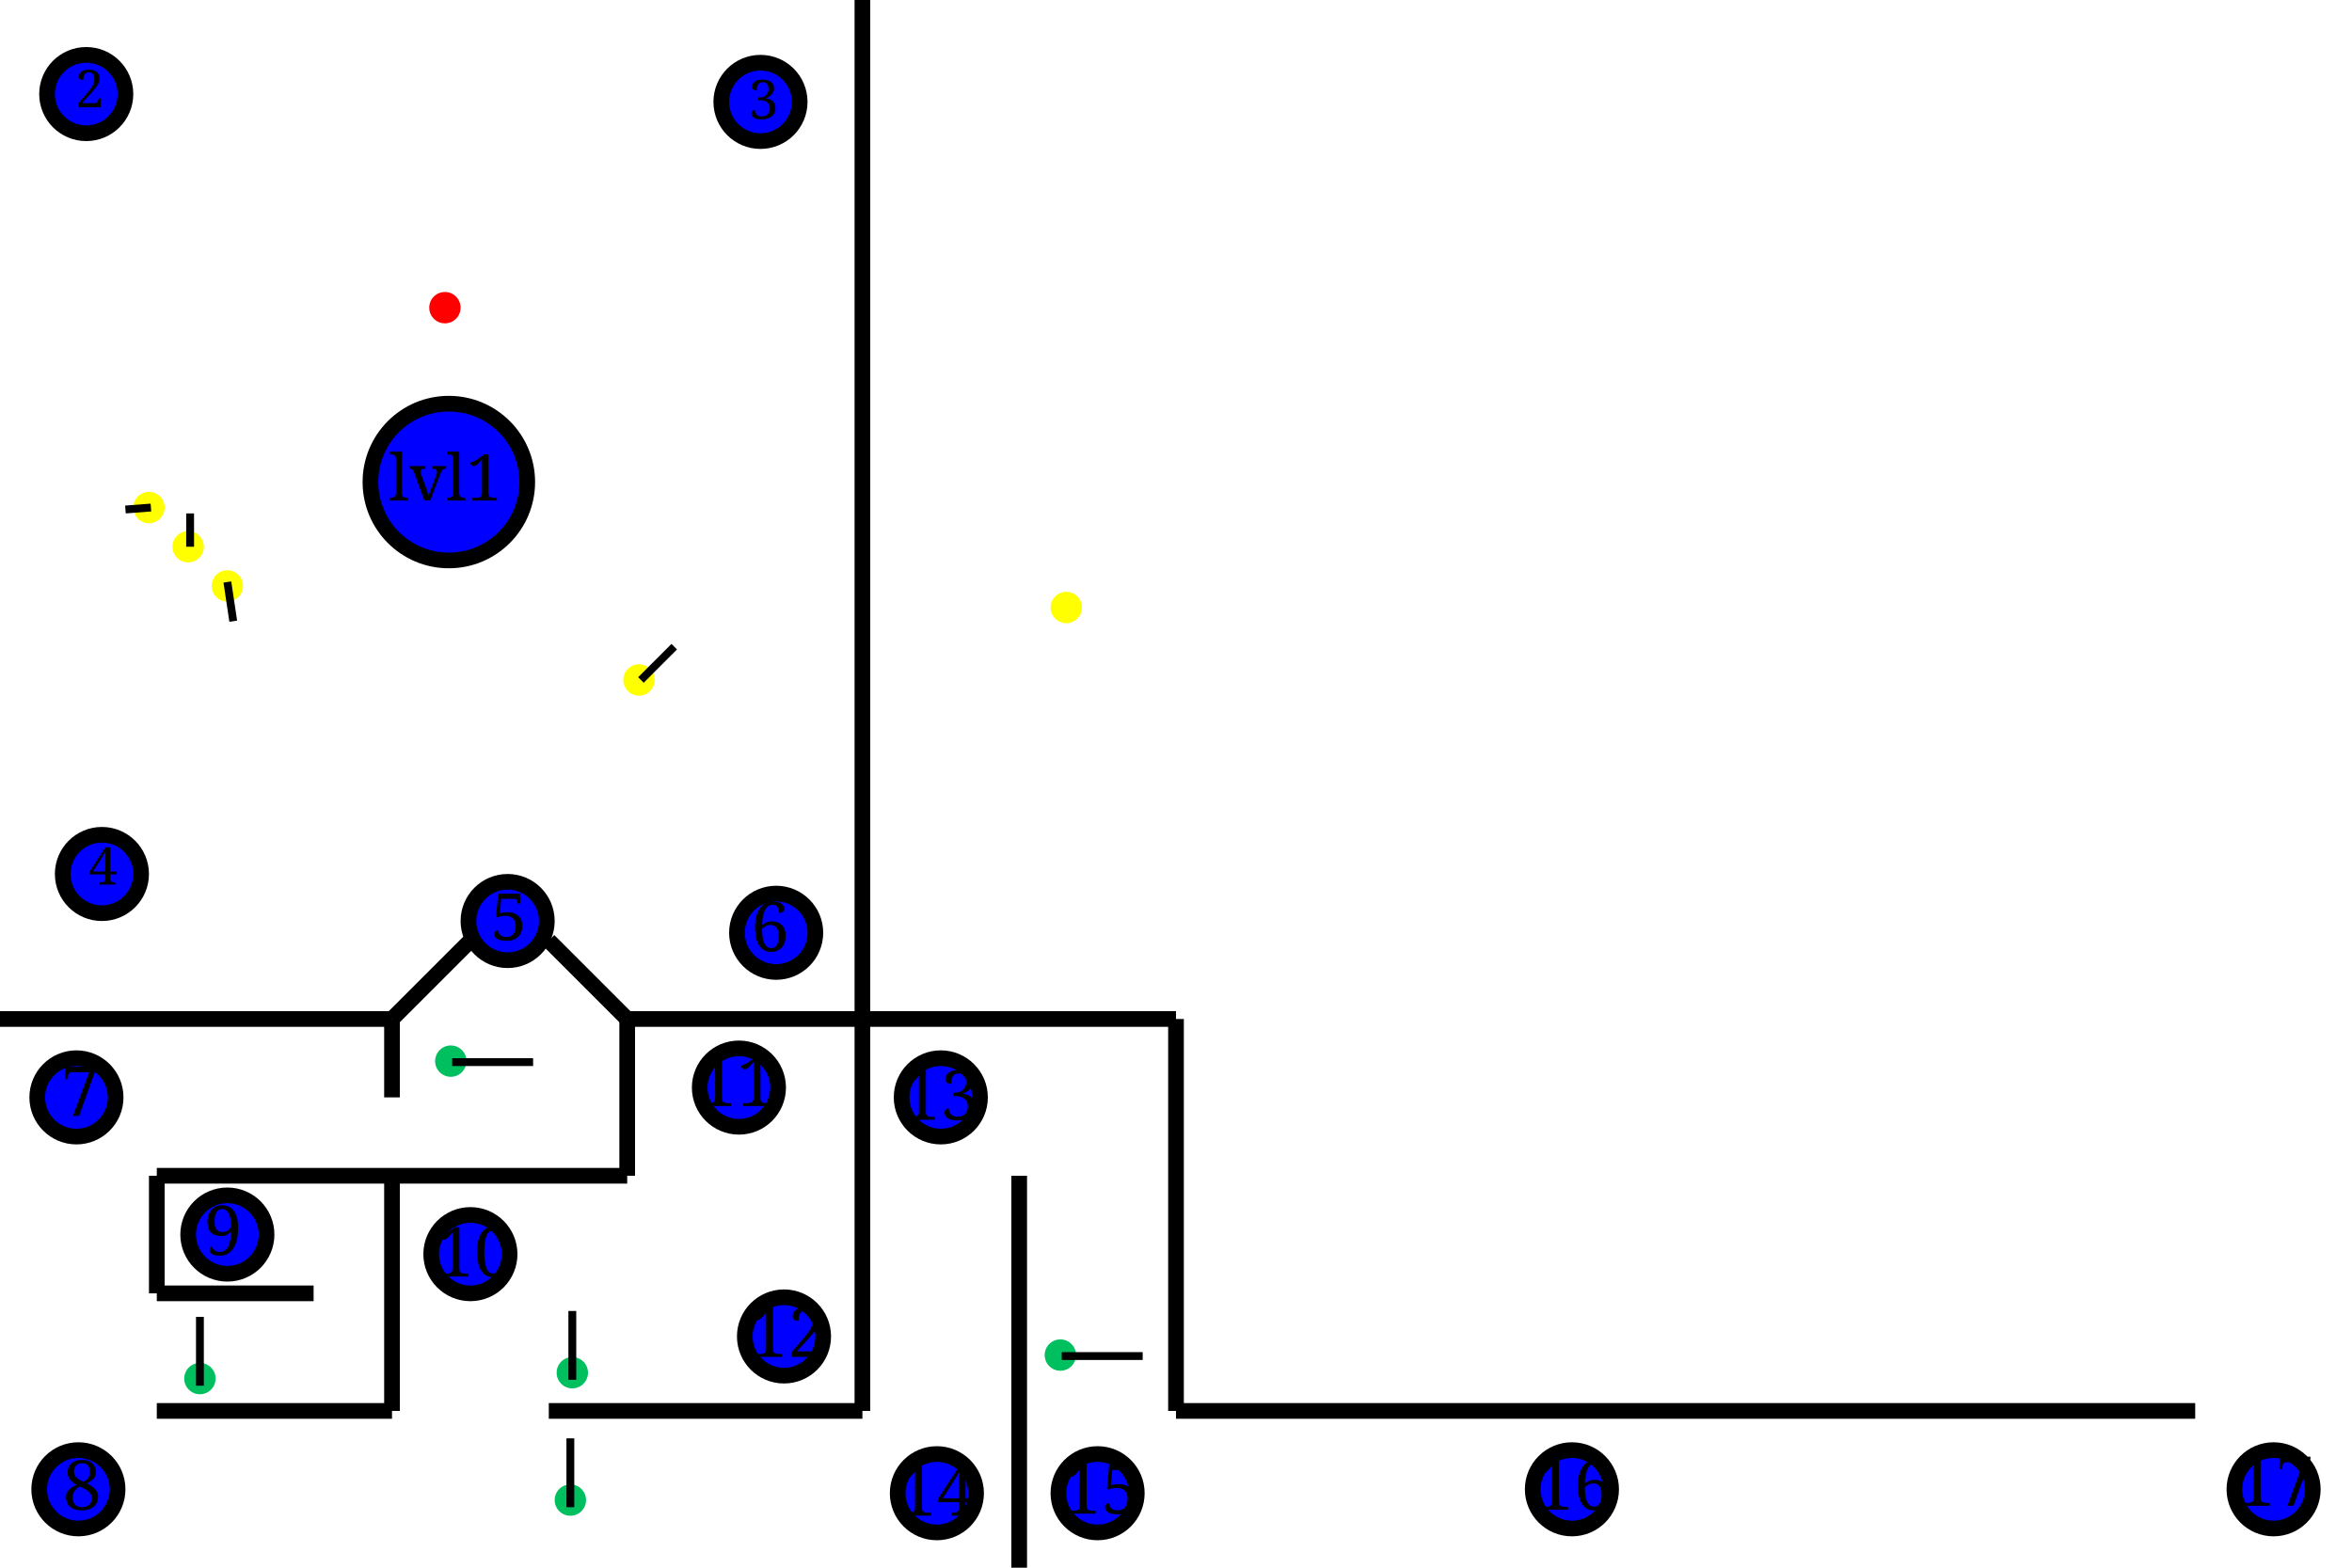
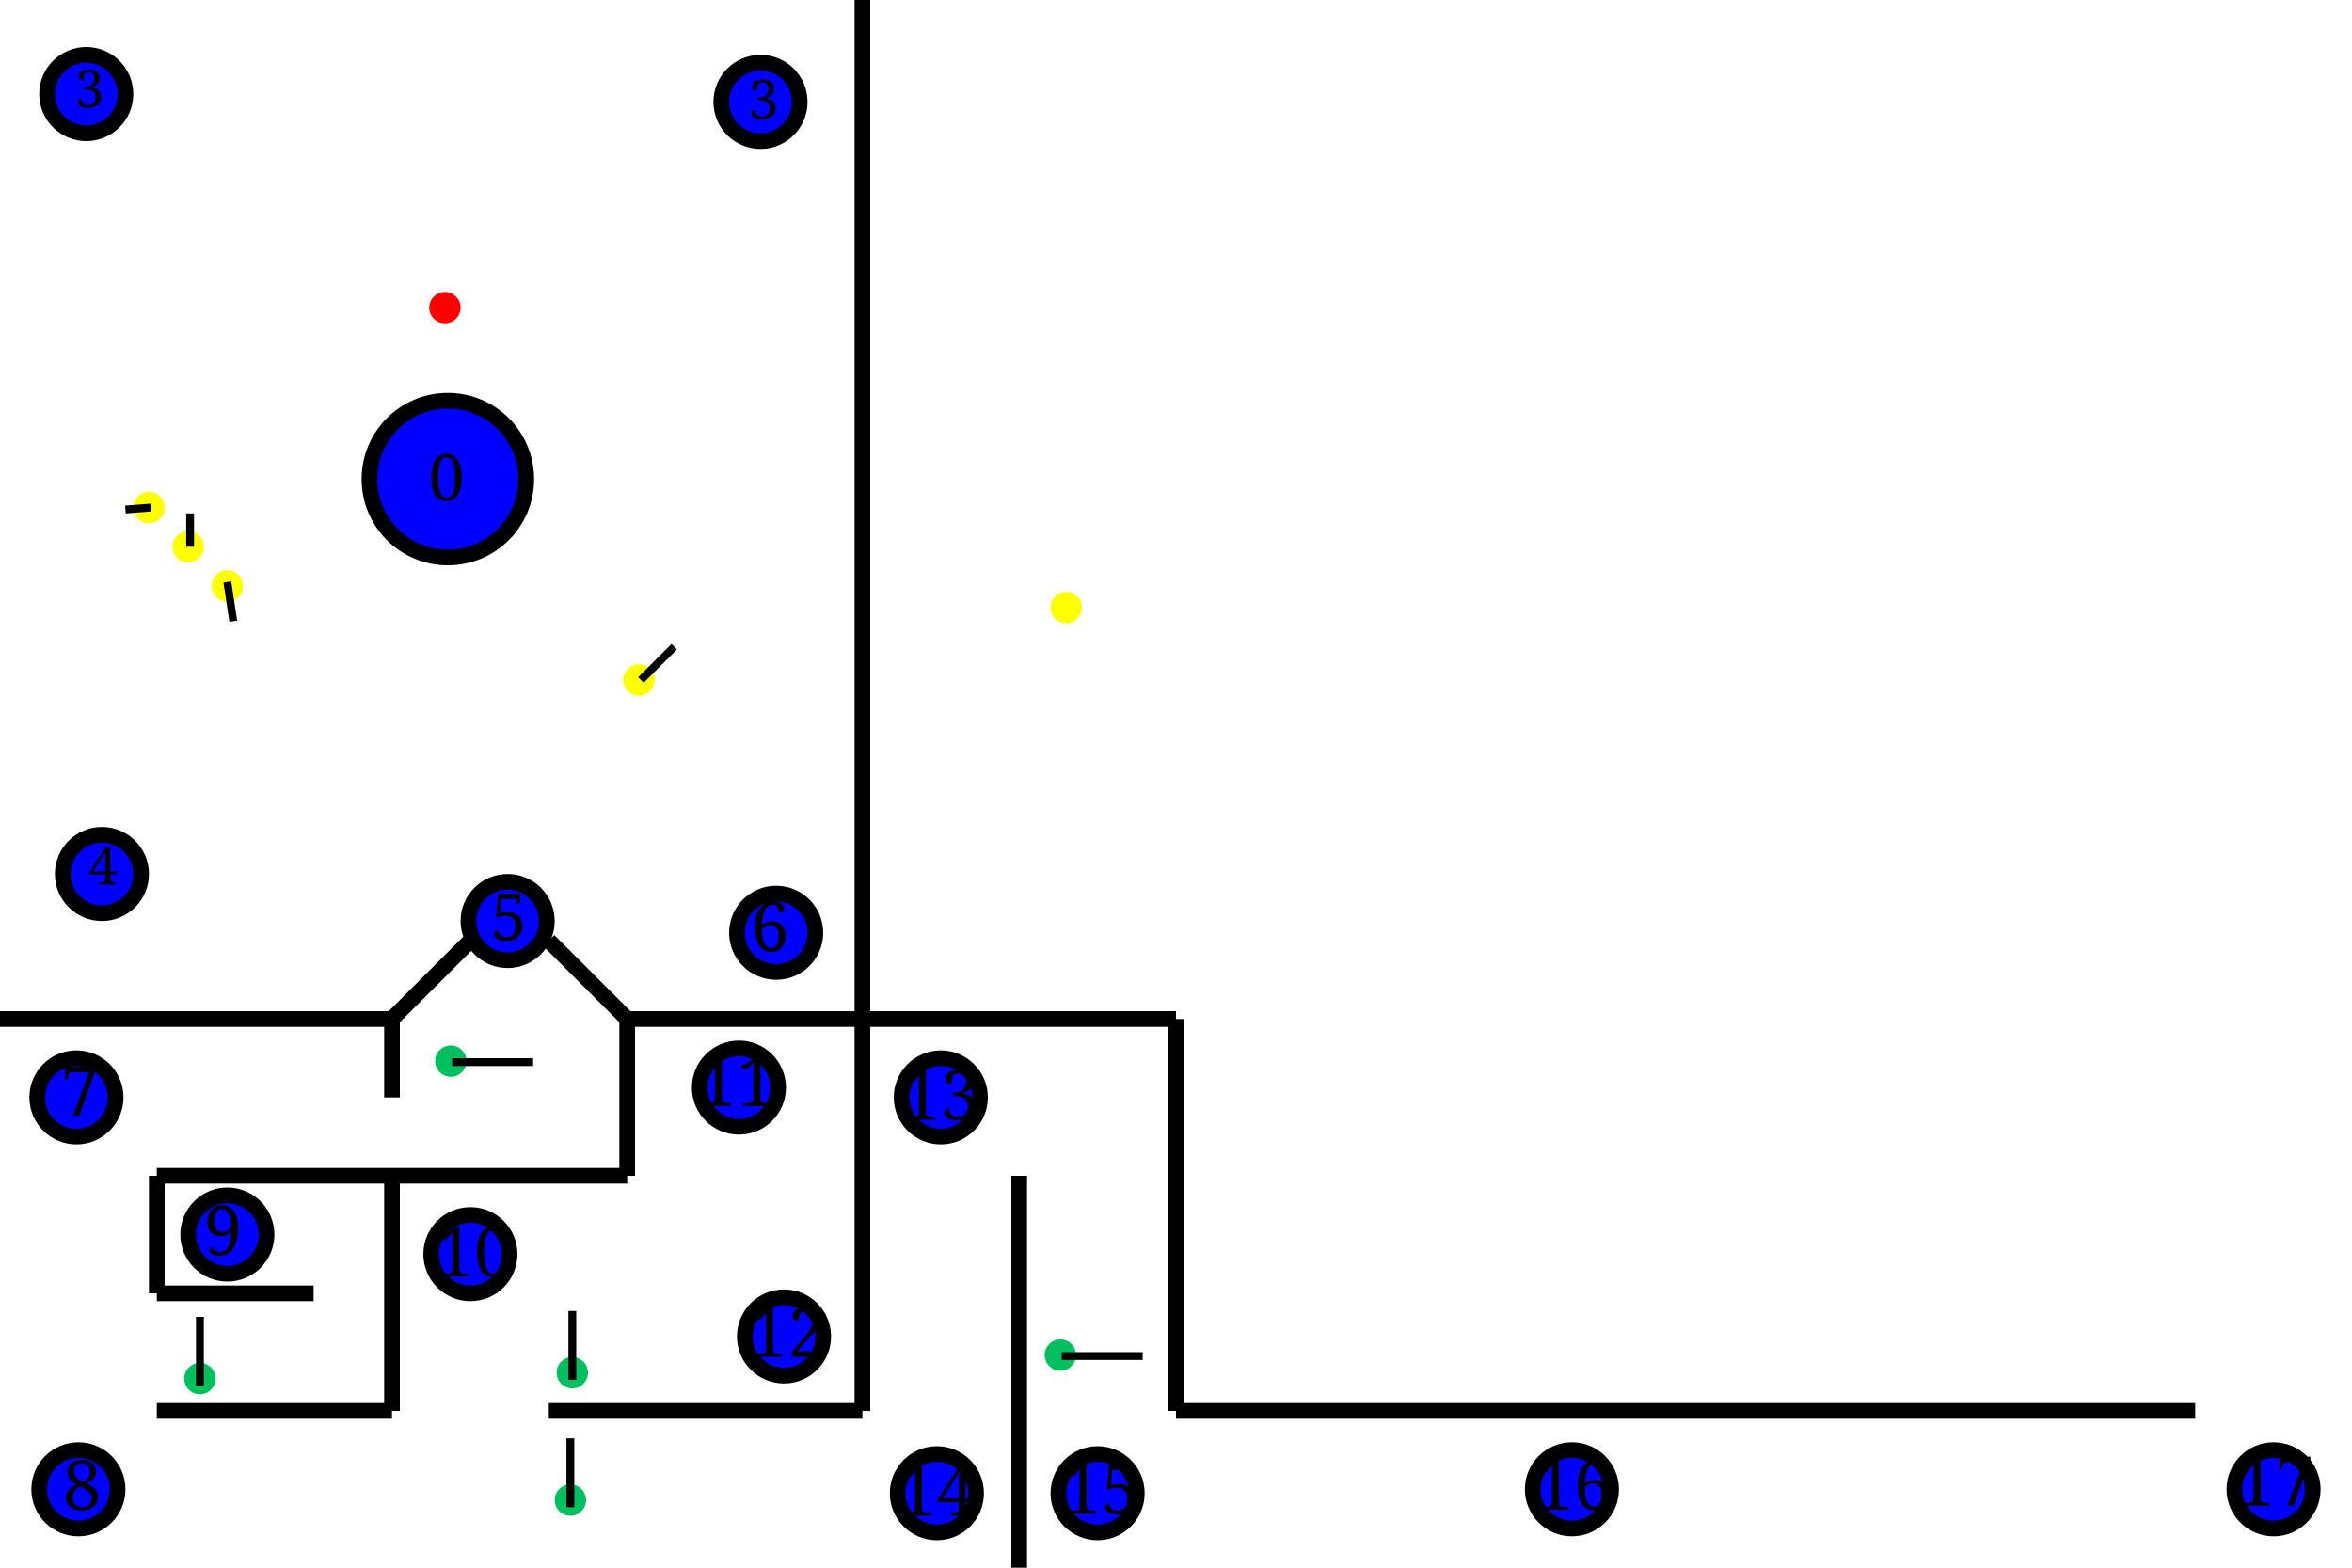
<svg xmlns="http://www.w3.org/2000/svg" xmlns:xlink="http://www.w3.org/1999/xlink" width="300" height="200">
  <g>
    <line id="svg_1" y2="130" x2="110" y1="0" x1="110" stroke-width="2" stroke="#000000" fill="none" />
    <line id="svg_2" y2="130" x2="50" y1="130" x1="0" stroke-width="2" stroke="#000000" fill="none" />
    <line id="svg_3" y2="130" x2="110" y1="130" x1="80" stroke-width="2" stroke="#000000" fill="none" />
    <line id="svg_4" y2="120" x2="60" y1="130" x1="50" stroke-width="2" stroke="#000000" fill="none" />
    <line id="svg_5" y2="130" x2="80" y1="120" x1="70" stroke-width="2" stroke="#000000" fill="none" />
    <line id="svg_6" y2="140" x2="50" y1="130" x1="50" stroke-width="2" stroke="#000000" fill="none" />
    <line id="svg_7" y2="150" x2="80" y1="130" x1="80" stroke-width="2" stroke="#000000" fill="none" />
    <line id="svg_8" y2="150" x2="80" y1="150" x1="20" stroke-width="2" stroke="#000000" fill="none" />
    <line id="svg_9" y2="150" x2="50" y1="180" x1="50" stroke-width="2" stroke="#000000" fill="none" />
    <line id="svg_10" y2="180" x2="50" y1="180" x1="20" stroke-width="2" stroke="#000000" fill="none" />
    <line id="svg_12" y2="165" x2="20" y1="150" x1="20" stroke-width="2" stroke="#000000" fill="none" />
    <line id="svg_14" y2="165" x2="20" y1="165" x1="40" stroke-width="2" stroke="#000000" fill="none" />
    <line id="svg_15" y2="180" x2="110" y1="180" x1="70" stroke-width="2" stroke="#000000" fill="none" />
    <line id="svg_16" y2="180" x2="110" y1="130" x1="110" stroke-width="2" stroke="#000000" fill="none" />
    <line id="svg_17" y2="150" x2="130" y1="200" x1="130" stroke-width="2" stroke="#000000" fill="none" />
    <line id="svg_18" y2="130" x2="150" y1="130" x1="110" stroke-width="2" stroke="#000000" fill="none" />
    <line id="svg_19" y2="130" x2="150" y1="180" x1="150" stroke-width="2" stroke="#000000" fill="none" />
    <line id="svg_20" y2="180" x2="150" y1="180" x1="280" stroke-width="2" stroke="#000000" fill="none" />
    <circle id="svg_41" r="2" cy="39.25" cx="56.75" stroke-linecap="null" stroke-linejoin="null" stroke-dasharray="null" stroke-width="0" stroke="#000000" fill="#ff0000" />
    <a stroke="#000000" xlink:href="lvl1.svg" id="svg_43">
-       <circle id="svg_24" r="10" cy="61.5" cx="57.25" stroke-width="2" stroke="#000000" fill="#0000ff" />
-       <text transform="matrix(0.342105 0 0 0.342105 24.3421 33.5526)" xml:space="preserve" text-anchor="middle" font-family="serif" font-size="24" id="svg_42" y="88.577" x="94.981" stroke-linecap="null" stroke-linejoin="null" stroke-dasharray="null" stroke-width="0" stroke="#000000" fill="#000000">lvl1</text>
+       <circle id="svg_24" r="10" cy="61.125" cx="57.125" stroke-width="2" stroke="#000000" fill="#0000ff" />
+       <text transform="matrix(0.342105 0 0 0.342105 24.3421 33.5526)" xml:space="preserve" text-anchor="middle" font-family="serif" font-size="24" id="svg_42" y="88.577" x="95.346" stroke-linecap="null" stroke-linejoin="null" stroke-dasharray="null" stroke-width="0" stroke="#000000" fill="#000000">0</text>
    </a>
    <a stroke="#000000" xlink:href="lvl2.svg" id="svg_45">
      <circle id="svg_22" r="5" cy="12" cx="11" stroke-width="2" stroke="#000000" fill="#0000ff" />
-       <text transform="matrix(0.276316 0 0 0.276316 7.23684 6.51316)" xml:space="preserve" text-anchor="middle" font-family="serif" font-size="24" id="svg_44" y="25.976" x="15.179" stroke-linecap="null" stroke-linejoin="null" stroke-dasharray="null" stroke-width="0" stroke="#000000" fill="#000000">2</text>
+       <text transform="matrix(0.276316 0 0 0.276316 7.23684 6.51316)" xml:space="preserve" text-anchor="middle" font-family="serif" font-size="24" id="svg_44" y="25.976" x="15.179" stroke-linecap="null" stroke-linejoin="null" stroke-dasharray="null" stroke-width="0" stroke="#000000" fill="#000000">3</text>
    </a>
    <a stroke="#000000" xlink:href="lvl3.svg" id="svg_47">
      <circle id="svg_23" r="5" cy="13" cx="97" stroke-width="2" stroke="#000000" fill="#0000ff" />
      <text transform="matrix(0.288462 0 0 0.288462 27.75 -1.42308)" xml:space="preserve" text-anchor="middle" font-family="serif" font-size="24" id="svg_46" y="57.517" x="241.366" stroke-linecap="null" stroke-linejoin="null" stroke-dasharray="null" stroke-width="0" stroke="#000000" fill="#000000">3</text>
    </a>
    <a stroke="#000000" xlink:href="lvl4.svg" id="svg_49">
      <circle id="svg_26" r="5" cy="111.5" cx="13" stroke-width="2" stroke="#000000" fill="#0000ff" />
      <text transform="matrix(0.277693 0 0 0.277693 14.2661 18.6)" xml:space="preserve" text-anchor="middle" font-family="serif" font-size="24" id="svg_48" y="339.439" x="-4.109" stroke-linecap="null" stroke-linejoin="null" stroke-dasharray="null" stroke-width="0" stroke="#000000" fill="#000000">4</text>
    </a>
    <circle fill="#ffff00" stroke="#000000" stroke-width="0" stroke-dasharray="null" stroke-linejoin="null" stroke-linecap="null" cx="136" cy="77.5" r="2" id="svg_51" />
    <g id="svg_56">
      <circle fill="#ffff00" stroke="#000000" stroke-width="0" stroke-dasharray="null" stroke-linejoin="null" stroke-linecap="null" cx="81.5" cy="86.75" r="2" id="svg_21" />
      <line fill="none" stroke="#000000" stroke-dasharray="null" stroke-linejoin="null" stroke-linecap="null" x1="86" y1="82.5" x2="81.75" y2="86.75" id="svg_52" />
    </g>
    <g id="svg_57">
      <circle fill="#ffff00" stroke="#000000" stroke-width="0" stroke-dasharray="null" stroke-linejoin="null" stroke-linecap="null" cx="29" cy="74.75" r="2" id="svg_39" />
      <line fill="none" stroke="#000000" stroke-dasharray="null" stroke-linejoin="null" stroke-linecap="null" x1="29.75" y1="79.25" x2="29" y2="74.25" id="svg_53" />
    </g>
    <g id="svg_58">
      <circle fill="#ffff00" stroke="#000000" stroke-width="0" stroke-dasharray="null" stroke-linejoin="null" stroke-linecap="null" cx="24" cy="69.75" r="2" id="svg_36" />
      <line fill="none" stroke="#000000" stroke-dasharray="null" stroke-linejoin="null" stroke-linecap="null" x1="24.25" y1="65.5" x2="24.25" y2="69.75" id="svg_54" />
    </g>
    <g id="svg_59">
      <circle fill="#ffff00" stroke="#000000" stroke-width="0" stroke-dasharray="null" stroke-linejoin="null" stroke-linecap="null" cx="19" cy="64.75" r="2" id="svg_13" />
      <line fill="none" stroke="#000000" stroke-dasharray="null" stroke-linejoin="null" stroke-linecap="null" x1="16" y1="65" x2="19.25" y2="64.75" id="svg_55" />
    </g>
    <a id="svg_62" xlink:href="lvl5.svg" stroke="#000000">
      <circle id="svg_25" r="5" cy="117.5" cx="64.75" stroke-width="2" stroke="#000000" fill="#0000ff" />
      <text transform="matrix(0.346154 0 0 0.346154 36.6154 60.1538)" xml:space="preserve" text-anchor="middle" font-family="serif" font-size="24" id="svg_50" y="172.722" x="81.75" stroke-linecap="null" stroke-linejoin="null" stroke-dasharray="null" stroke-width="0" stroke="#000000" fill="#000000">5</text>
    </a>
    <a id="svg_75" xlink:href="lvl6.svg" stroke="#000000">
      <circle id="svg_27" r="5" cy="119" cx="99" stroke-width="2" stroke="#000000" fill="#0000ff" />
      <text fill="#000000" stroke="#000000" stroke-width="0" stroke-dasharray="null" stroke-linejoin="null" stroke-linecap="null" x="178.487" y="215.763" id="svg_63" font-size="24" font-family="serif" text-anchor="middle" xml:space="preserve" transform="matrix(0.365385 0 0 0.365385 33 42.5192)">6</text>
    </a>
    <a id="svg_76" xlink:href="lvl7.svg" stroke="#000000">
      <circle id="svg_28" r="5" cy="140" cx="9.75" stroke-width="2" stroke="#000000" fill="#0000ff" />
      <text fill="#000000" stroke="#000000" stroke-width="0" stroke-dasharray="null" stroke-linejoin="null" stroke-linecap="null" x="-62.355" y="273.237" font-size="24" font-family="serif" text-anchor="middle" xml:space="preserve" transform="matrix(0.365385 0 0 0.365385 33 42.5192)" id="svg_64">7</text>
    </a>
    <a id="svg_77" xlink:href="lvl9.svg" stroke="#000000">
      <circle id="svg_29" r="5" cy="157.5" cx="29" stroke-width="2" stroke="#000000" fill="#0000ff" />
      <text fill="#000000" stroke="#000000" stroke-width="0" stroke-dasharray="null" stroke-linejoin="null" stroke-linecap="null" x="-12.408" y="321.816" font-size="24" font-family="serif" text-anchor="middle" xml:space="preserve" transform="matrix(0.365385 0 0 0.365385 33 42.5192)" id="svg_66">9</text>
    </a>
    <a id="svg_78" xlink:href="lvl11.svg" stroke="#000000">
      <circle id="svg_31" r="5" cy="138.75" cx="94.25" stroke-width="2" stroke="#000000" fill="#0000ff" />
      <text fill="#000000" stroke="#000000" stroke-width="0" stroke-dasharray="null" stroke-linejoin="null" stroke-linecap="null" x="166.855" y="269.816" font-size="24" font-family="serif" text-anchor="middle" xml:space="preserve" transform="matrix(0.365385 0 0 0.365385 33 42.5192)" id="svg_65">11</text>
    </a>
    <a id="svg_79" xlink:href="lvl10.svg" stroke="#000000">
      <circle id="svg_33" r="5" cy="160" cx="60" stroke-width="2" stroke="#000000" fill="#0000ff" />
      <text fill="#000000" stroke="#000000" stroke-width="0" stroke-dasharray="null" stroke-linejoin="null" stroke-linecap="null" x="75.171" y="329.342" font-size="24" font-family="serif" text-anchor="middle" xml:space="preserve" transform="matrix(0.365385 0 0 0.365385 33 42.5192)" id="svg_67">10</text>
    </a>
    <a id="svg_80" xlink:href="lvl12.svg" stroke="#000000">
      <circle id="svg_32" r="5" cy="170.5" cx="100" stroke-width="2" stroke="#000000" fill="#0000ff" />
      <text fill="#000000" stroke="#000000" stroke-width="0" stroke-dasharray="null" stroke-linejoin="null" stroke-linecap="null" x="184.645" y="357.394" font-size="24" font-family="serif" text-anchor="middle" xml:space="preserve" transform="matrix(0.365385 0 0 0.365385 33 42.5192)" id="svg_69">12</text>
    </a>
    <a id="svg_81" xlink:href="lvl13.svg" stroke="#000000">
      <circle id="svg_34" r="5" cy="140" cx="120" stroke-width="2" stroke="#000000" fill="#0000ff" />
      <text fill="#000000" stroke="#000000" stroke-width="0" stroke-dasharray="null" stroke-linejoin="null" stroke-linecap="null" x="238.013" y="274.605" font-size="24" font-family="serif" text-anchor="middle" xml:space="preserve" transform="matrix(0.365385 0 0 0.365385 33 42.5192)" id="svg_70">13</text>
    </a>
    <a id="svg_82" xlink:href="lvl14.svg" stroke="#000000">
      <circle id="svg_40" r="5" cy="190.5" cx="119.5" stroke-width="2" stroke="#000000" fill="#0000ff" />
      <text fill="#000000" stroke="#000000" stroke-width="0" stroke-dasharray="null" stroke-linejoin="null" stroke-linecap="null" x="236.645" y="412.815" font-size="24" font-family="serif" text-anchor="middle" xml:space="preserve" transform="matrix(0.365385 0 0 0.365385 33 42.5192)" id="svg_71">14</text>
    </a>
    <a id="svg_83" xlink:href="lvl15.svg" stroke="#000000">
      <circle id="svg_35" r="5" cy="190.5" cx="140" stroke-width="2" stroke="#000000" fill="#0000ff" />
      <text fill="#000000" stroke="#000000" stroke-width="0" stroke-dasharray="null" stroke-linejoin="null" stroke-linecap="null" x="294.118" y="412.131" font-size="24" font-family="serif" text-anchor="middle" xml:space="preserve" transform="matrix(0.365385 0 0 0.365385 33 42.5192)" id="svg_72">15</text>
    </a>
    <a id="svg_84" xlink:href="lvl16.svg" stroke="#000000">
      <circle id="svg_37" r="5" cy="190" cx="200.5" stroke-width="2" stroke="#000000" fill="#0000ff" />
      <text fill="#000000" stroke="#000000" stroke-width="0" stroke-dasharray="null" stroke-linejoin="null" stroke-linecap="null" x="459.013" y="410.763" font-size="24" font-family="serif" text-anchor="middle" xml:space="preserve" transform="matrix(0.365385 0 0 0.365385 33 42.5192)" id="svg_73">16</text>
    </a>
    <a id="svg_85" xlink:href="lvl17.svg" stroke="#000000">
      <circle id="svg_38" r="5" cy="190" cx="290" stroke-width="2" stroke="#000000" fill="#0000ff" />
      <text fill="#000000" stroke="#000000" stroke-width="0" stroke-dasharray="null" stroke-linejoin="null" stroke-linecap="null" x="703.96" y="409.394" font-size="24" font-family="serif" text-anchor="middle" xml:space="preserve" transform="matrix(0.365385 0 0 0.365385 33 42.5192)" id="svg_74">17</text>
    </a>
    <g id="svg_87">
      <circle fill="#00bf5f" stroke="#000000" stroke-width="0" stroke-dasharray="null" stroke-linejoin="null" stroke-linecap="null" cx="57.5" cy="135.375" r="2" id="svg_11" />
      <line fill="none" stroke="#000000" stroke-width="null" stroke-dasharray="null" stroke-linejoin="null" stroke-linecap="null" x1="68" y1="135.5" x2="57.674" y2="135.5" id="svg_86" />
    </g>
    <g id="svg_88">
      <circle fill="#00bf5f" stroke="#000000" stroke-width="0" stroke-dasharray="null" stroke-linejoin="null" stroke-linecap="null" cx="135.25" cy="172.875" r="2" id="svg_89" />
      <line fill="none" stroke="#000000" stroke-width="null" stroke-dasharray="null" stroke-linejoin="null" stroke-linecap="null" x1="145.75" y1="173" x2="135.424" y2="173" id="svg_90" />
    </g>
    <g id="svg_95">
      <circle fill="#00bf5f" stroke="#000000" stroke-width="0" stroke-dasharray="null" stroke-linejoin="null" stroke-linecap="null" cx="72.75" cy="191.375" r="2" id="svg_92" />
      <line fill="none" stroke="#000000" stroke-width="null" stroke-dasharray="null" stroke-linejoin="null" stroke-linecap="null" x1="72.75" y1="183.5" x2="72.75" y2="192.282" id="svg_94" />
    </g>
    <g id="svg_96">
      <circle fill="#00bf5f" stroke="#000000" stroke-width="0" stroke-dasharray="null" stroke-linejoin="null" stroke-linecap="null" cx="25.5" cy="175.875" r="2" id="svg_97" />
      <line fill="none" stroke="#000000" stroke-width="null" stroke-dasharray="null" stroke-linejoin="null" stroke-linecap="null" x1="25.5" y1="168" x2="25.5" y2="176.782" id="svg_98" />
    </g>
    <g id="svg_99">
      <circle fill="#00bf5f" stroke="#000000" stroke-width="0" stroke-dasharray="null" stroke-linejoin="null" stroke-linecap="null" cx="73" cy="175.125" r="2" id="svg_100" />
      <line fill="none" stroke="#000000" stroke-width="null" stroke-dasharray="null" stroke-linejoin="null" stroke-linecap="null" x1="73" y1="167.25" x2="73" y2="176.032" id="svg_101" />
    </g>
    <a stroke="#000000" xlink:href="lvl8.svg" id="svg_60">
      <circle id="svg_30" r="5" cy="190" cx="10" stroke-width="2" stroke="#000000" fill="#0000ff" />
      <text fill="#000000" stroke="#000000" stroke-width="0" stroke-dasharray="null" stroke-linejoin="null" stroke-linecap="null" x="-61.671" y="410.763" font-size="24" font-family="serif" text-anchor="middle" xml:space="preserve" transform="matrix(0.365385 0 0 0.365385 33 42.5192)" id="svg_68">8</text>
    </a>
    <circle id="svg_61" r="9.621" cy="188.75" cx="324" stroke-linecap="null" stroke-linejoin="null" stroke-dasharray="null" stroke-width="null" stroke="#000000" fill="#e5e5e5" />
  </g>
</svg>
